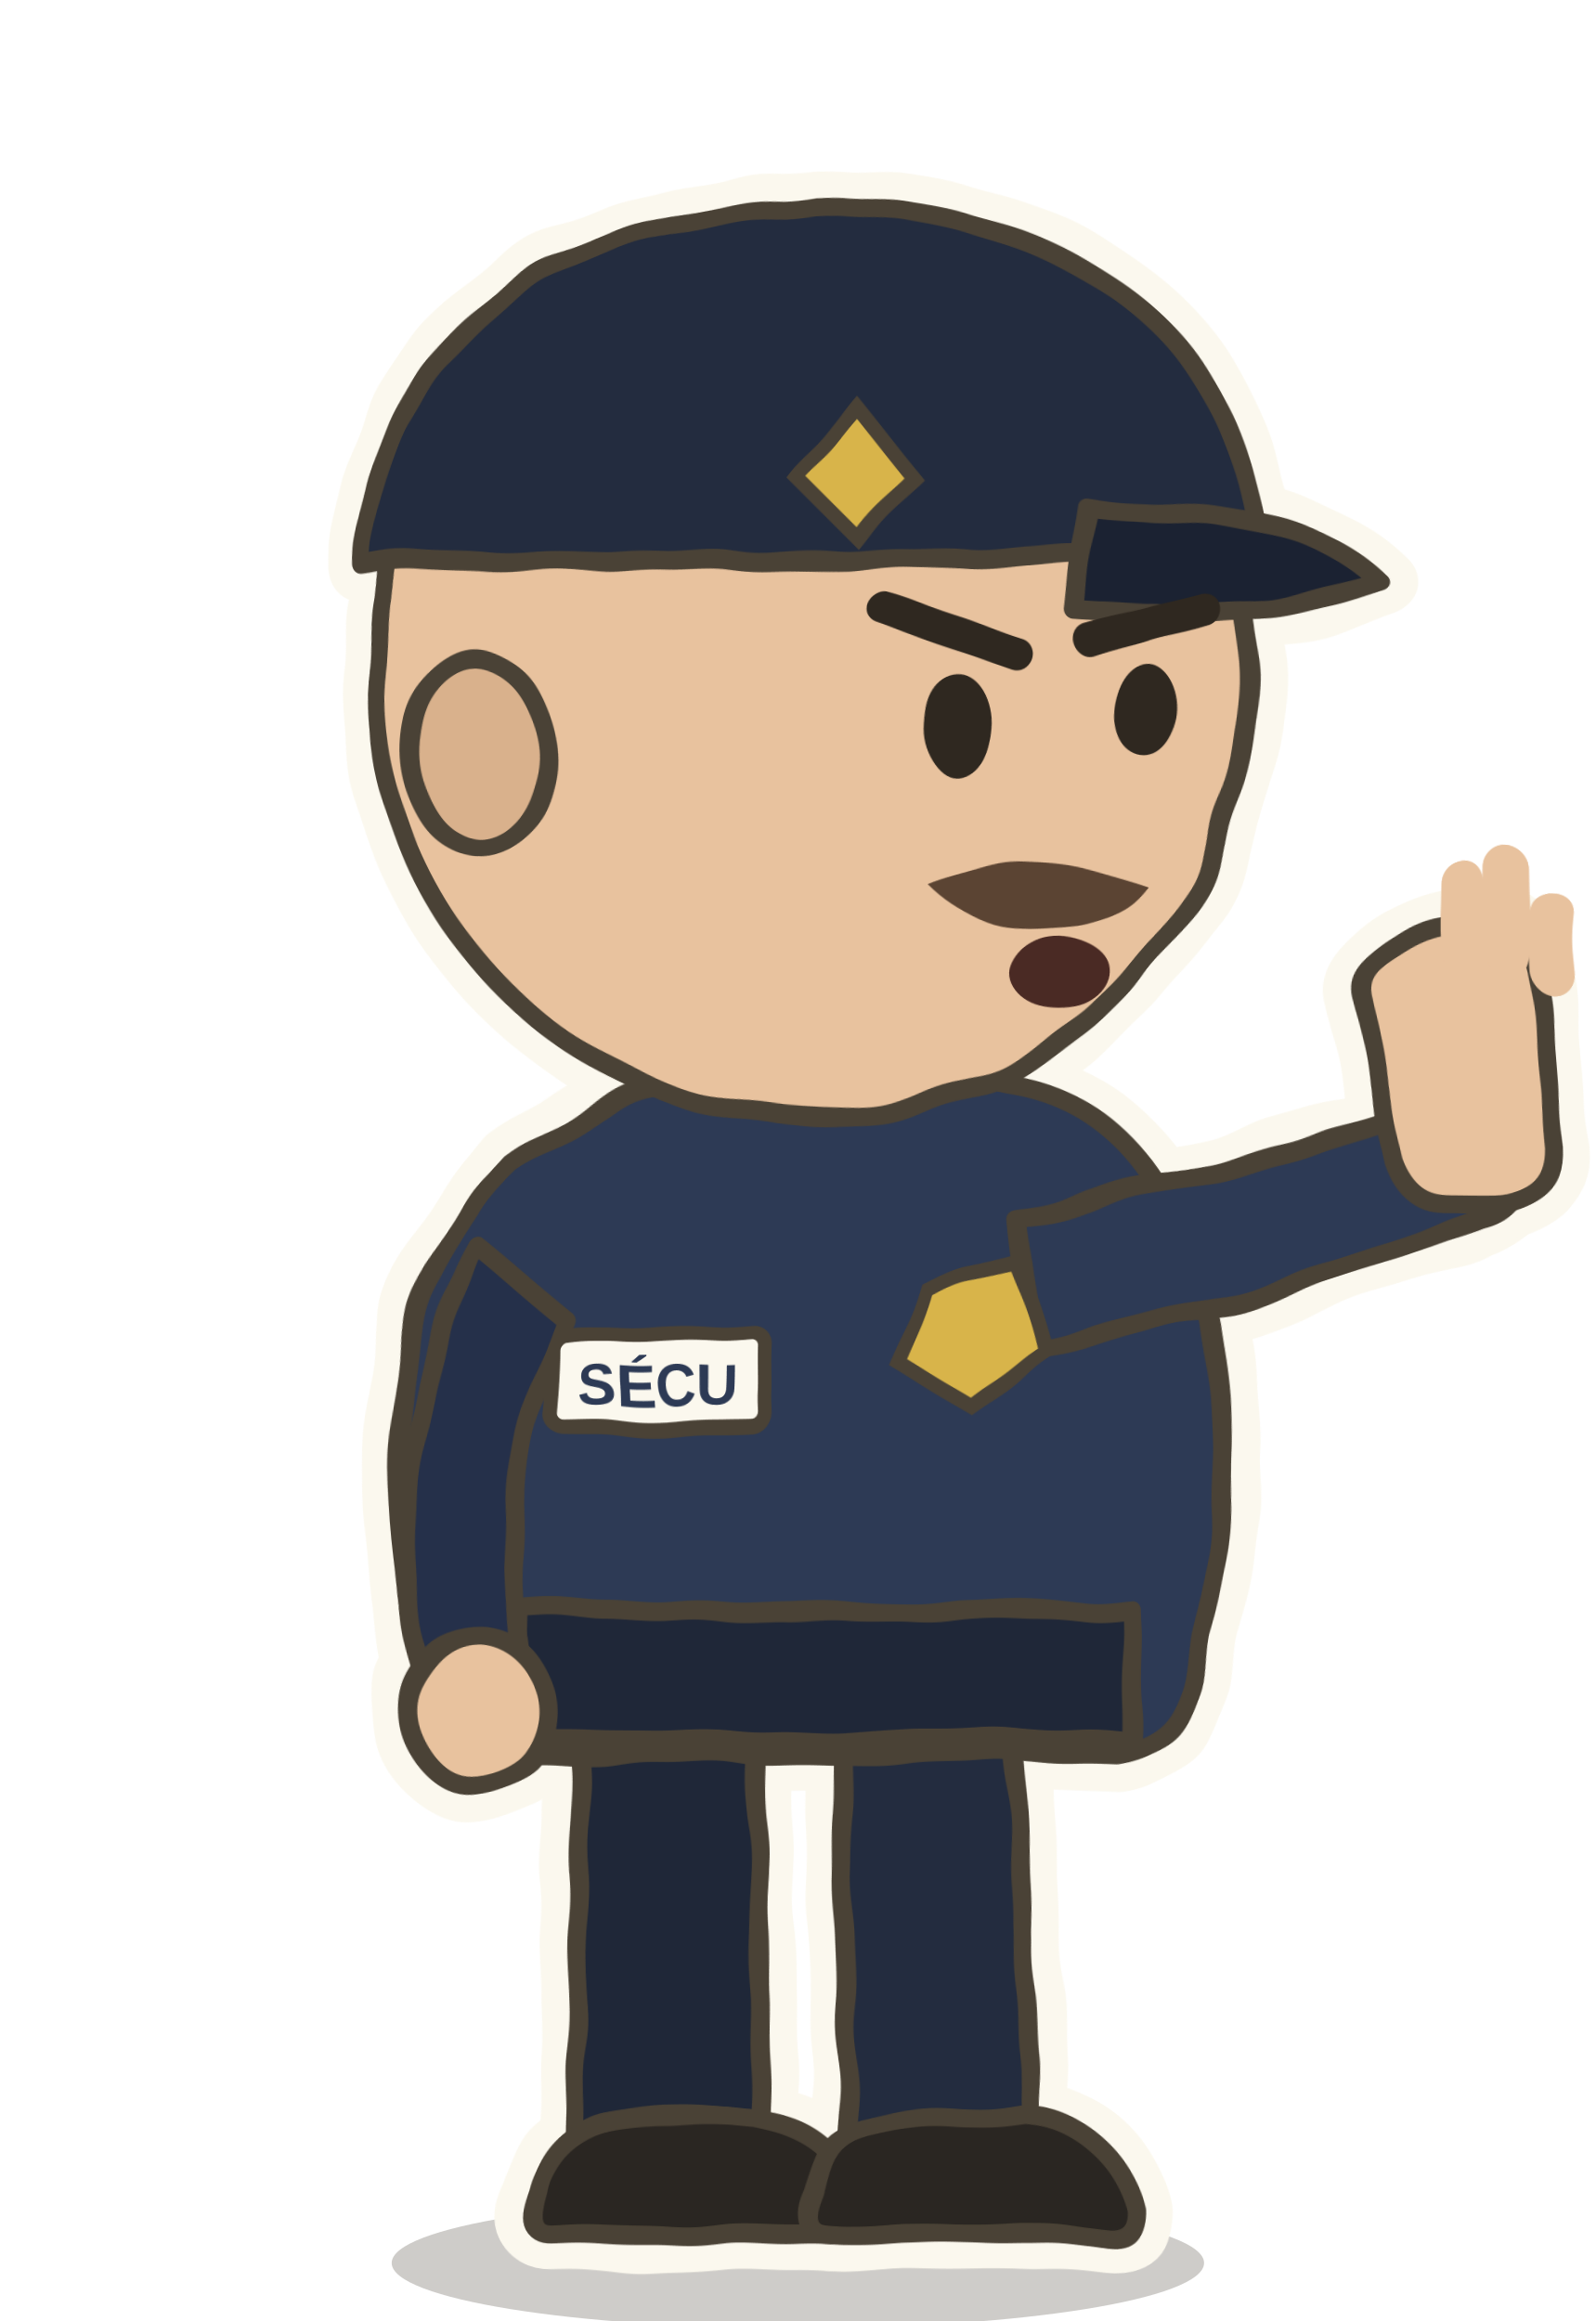
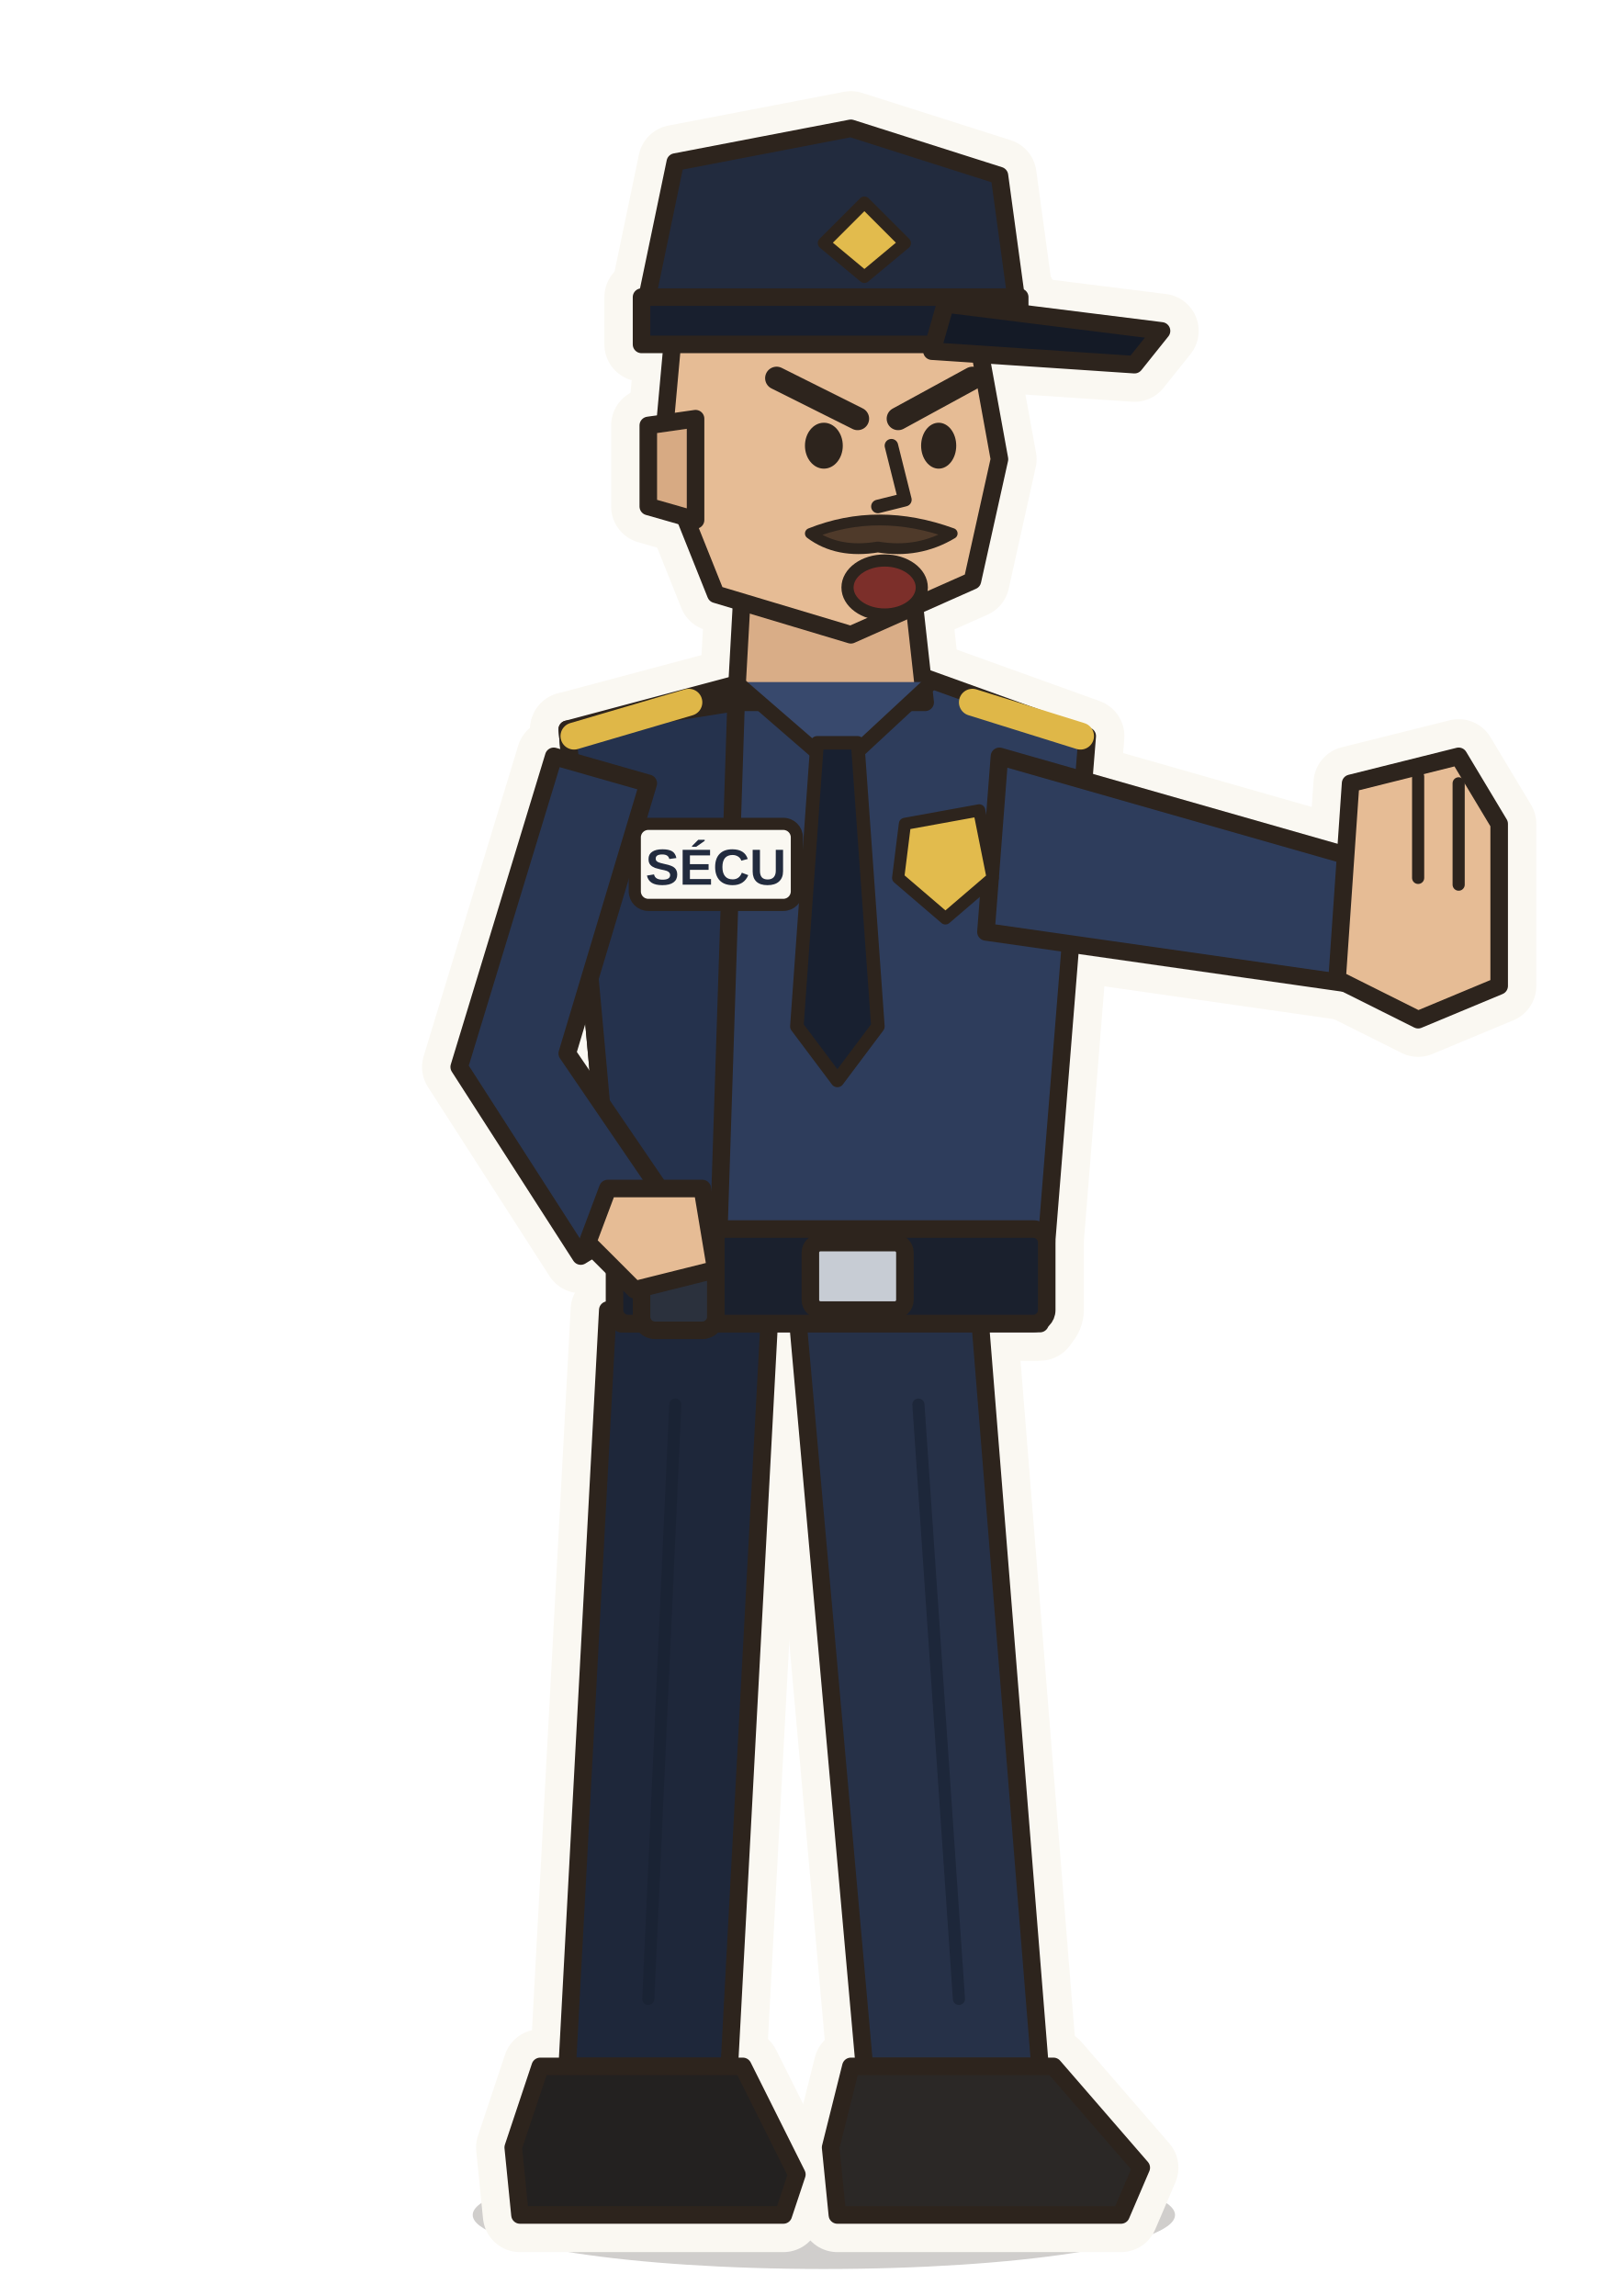
- <svg xmlns="http://www.w3.org/2000/svg" xmlns:xlink="http://www.w3.org/1999/xlink" width="220" height="320" viewBox="0 0 220 320">
+ <svg xmlns="http://www.w3.org/2000/svg" xmlns:xlink="http://www.w3.org/1999/xlink" width="240" height="340" viewBox="0 0 240 340">
  <defs>
-     <filter id="crayon" x="-5%" y="-5%" width="110%" height="110%">
-       <feTurbulence type="fractalNoise" baseFrequency="0.06" numOctaves="2" seed="9" />
-       <feDisplacementMap in="SourceGraphic" scale="2.5" />
-     </filter>
-     <g id="silhouette">
-       <path d="M80 236 L104 236 L105 300 L79 300 z" fill="#1f2738" />
-       <path d="M74 302 q2 -10 16 -10 h14 q12 2 14 12 q0 4 -4 4 h-38 q-4 0 -2 -6 z" fill="#2a2622" />
-       <path d="M116 236 L140 236 L143 300 L117 300 z" fill="#232c3f" />
-       <path d="M112 302 q2 -10 16 -10 h14 q12 2 14 12 q0 4 -4 4 h-38 q-4 0 -2 -6 z" fill="#2a2622" />
-       <path d="M58 228 q-10 -44 12 -68 q16 -12 34 -12 h28 q24 2 32 24 q8 24 2 54 q-2 14 -12 16 h-82 q-12 -2 -14 -14 z" fill="#2d3a55" />
-       <path d="M72 222 h84 v18 h-84 z" fill="#1f2738" />
-       <path d="M66 172 q-14 28 -8 58 q2 8 10 6 q6 -2 4 -10 q-4 -24 6 -44 z" fill="#25304a" />
-       <circle cx="66" cy="236" r="10" fill="#e8c29e" />
-       <path d="M140 168 q30 -6 60 -16 q8 -2 10 6 q2 8 -6 10 q-30 12 -62 18 z" fill="#2d3a55" />
-       <path d="M200 128 q10 -4 12 6 l2 24 q0 8 -8 8 h-6 q-6 0 -8 -6 l-4 -22 q-2 -8 12 -10 z" fill="#e8c29e" />
-       <path d="M202 132 v-10 M208 132 v-12 M214 134 v-8" stroke="#e8c29e" stroke-width="6" stroke-linecap="round" />
-       <circle cx="112" cy="94" r="60" fill="#e8c29e" />
-       <path d="M50 78 q4 -46 62 -50 q56 2 62 48 z" fill="#232c3f" />
-       <path d="M150 70 q30 0 40 10 q-14 6 -42 4 z" fill="#1b2232" />
-       <ellipse cx="66" cy="104" rx="9" ry="13" fill="#d9b18c" />
+     <g id="guard-stop">
+       <path d="M90 194 L114 194 L108 306 L84 306 Z" fill="#1e273a" />
+       <path d="M80 306 L110 306 L118 322 L116 328 L77 328 L76 318 Z" fill="#232120" />
+       <path d="M118 194 L145 194 L154 306 L128 306 Z" fill="#263148" />
+       <path d="M126 306 L156 306 L169 321 L166 328 L124 328 L123 318 Z" fill="#2b2826" />
+       <path d="M84 108 L114 100 L136 100 L161 109 L154 196 L92 196 Z" fill="#2e3d5c" />
+       <path d="M84 108 L109 104 L106 196 L92 196 Z" fill="#25324d" />
+       <rect x="91" y="182" width="64" height="14" rx="2" fill="#1a202d" />
+       <rect x="120" y="184" width="14" height="10" rx="1.5" fill="#c7ccd4" />
+       <rect x="95" y="181" width="11" height="16" rx="2" fill="#2b313d" />
+       <path d="M82 112 L96 116 L84 156 L99 178 L86 186 L68 158 Z" fill="#293754" />
+       <path d="M90 176 L104 176 L106 188 L94 191 L87 184 Z" fill="#e6bc95" />
+       <path d="M148 112 L204 128 L202 146 L146 138 Z" fill="#2e3d5c" />
+       <path d="M200 116 L216 112 L222 122 L222 146 L210 151 L198 145 Z" fill="#e6bc95" />
+       <path d="M110 86 L135 86 L137 104 L109 104 Z" fill="#d9ad87" />
+       <path d="M100 46 L144 46 L148 68 L144 86 L126 94 L106 88 L98 68 Z" fill="#e6bc95" />
+       <path d="M96 63 L103 62 L103 77 L96 75 Z" fill="#d7aa83" />
+       <path d="M95 48 L100 24 L126 19 L148 26 L151 48 Z" fill="#222b3e" />
+       <path d="M95 44 L151 44 L151 51 L95 51 Z" fill="#181f2e" />
+       <path d="M140 45 L172 49 L168 54 L138 52 Z" fill="#141a26" />
    </g>
  </defs>
-   <ellipse cx="110" cy="312" rx="56" ry="9" fill="#3b3428" opacity="0.25" />
-   <g filter="url(#crayon)">
-     <use href="#silhouette" xlink:href="#silhouette" stroke="#fbf8ee" stroke-width="10" stroke-linejoin="round" />
-     <use href="#silhouette" xlink:href="#silhouette" stroke="#4a4236" stroke-width="2.6" stroke-linejoin="round" />
-     <path d="M122 84 l18 6 M150 88 l16 -4" stroke="#2f2820" stroke-width="4.5" stroke-linecap="round" />
-     <ellipse cx="132" cy="100" rx="5" ry="7" fill="#2f2820" />
-     <ellipse cx="158" cy="98" rx="4.5" ry="6.5" fill="#2f2820" />
-     <path d="M128 122 q14 -6 30 0 q-6 6 -15 6 q-9 0 -15 -6 z" fill="#5b4433" />
-     <ellipse cx="146" cy="134" rx="7" ry="5" fill="#4a2a24" />
-     <path d="M110 66 l8 -10 l8 10 l-8 8 z" fill="#d8b44a" stroke="#4a4236" stroke-width="2" />
-     <path d="M128 178 l12 -4 l4 12 l-10 8 l-10 -6 z" fill="#d8b44a" stroke="#4a4236" stroke-width="2" />
-     <rect x="76" y="184" width="30" height="13" rx="2" fill="#fbf8ee" stroke="#4a4236" stroke-width="2" />
-     <text x="91" y="194" font-family="Trebuchet MS, Arial, sans-serif" font-size="8" font-weight="700" fill="#2d3a55" text-anchor="middle">SÉCU</text>
+   <ellipse cx="122" cy="328" rx="52" ry="8" fill="#3a3228" opacity="0.24" />
+   <use href="#guard-stop" xlink:href="#guard-stop" stroke="#faf8f2" stroke-width="11" stroke-linejoin="round" />
+   <use href="#guard-stop" xlink:href="#guard-stop" stroke="#2d241d" stroke-width="2.6" stroke-linejoin="round" />
+   <g stroke="#2d241d" stroke-linecap="round" stroke-linejoin="round">
+     <path d="M109 101 L124 114 L138 101" fill="#38496d" stroke-width="2.2" />
+     <path d="M121 110 L127 110 L130 152 L124 160 L118 152 Z" fill="#182030" stroke-width="2" />
+     <path d="M85 109 L102 104" stroke="#dfb748" stroke-width="4" />
+     <path d="M144 104 L160 109" stroke="#dfb748" stroke-width="4" />
+     <path d="M128 30 L134 36 L128 41 L122 36 Z" fill="#e2bb4d" stroke-width="1.8" />
+     <path d="M134 122 L145 120 L147 130 L140 136 L133 130 Z" fill="#e2bb4d" stroke-width="1.8" />
+     <rect x="94" y="122" width="24" height="12" rx="2" fill="#faf8f2" stroke-width="1.8" />
+     <text x="106" y="131" font-family="Trebuchet MS, Arial, sans-serif" font-size="7.5" font-weight="700" fill="#222b3e" stroke="none" text-anchor="middle">SÉCU</text>
+     <path d="M210 115 L210 130 M216 116 L216 131" stroke-width="1.8" />
+     <path d="M115 56 L127 62 M133 62 L144 56" stroke="#2d241d" stroke-width="3.4" />
+     <ellipse cx="122" cy="66" rx="2.8" ry="3.4" fill="#2d241d" stroke="none" />
+     <ellipse cx="139" cy="66" rx="2.6" ry="3.4" fill="#2d241d" stroke="none" />
+     <path d="M132 66 L134 74 L130 75" fill="none" stroke-width="2" />
+     <path d="M120 79 Q130 75 141 79 Q136 82 130 81 Q124 82 120 79 Z" fill="#4f3a2a" stroke-width="1.6" />
+     <ellipse cx="131" cy="87" rx="5.5" ry="4" fill="#7c2f2a" stroke-width="1.8" />
+     <path d="M100 208 L96 296 M136 208 L142 296" stroke="#182030" stroke-width="1.8" opacity="0.6" />
  </g>
</svg>
